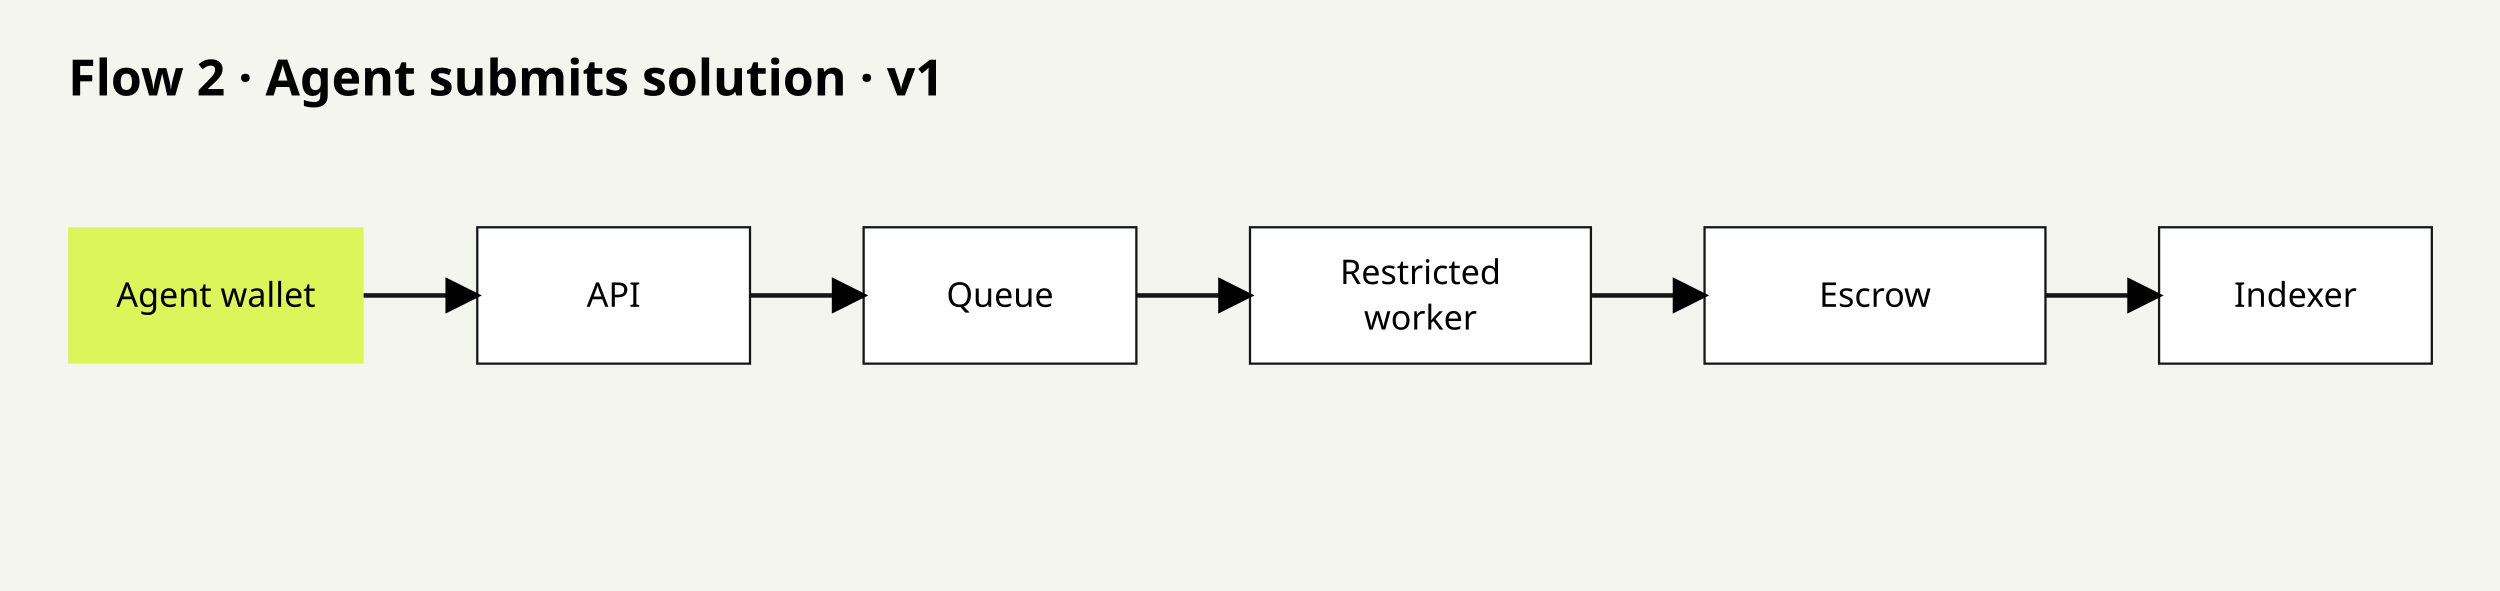
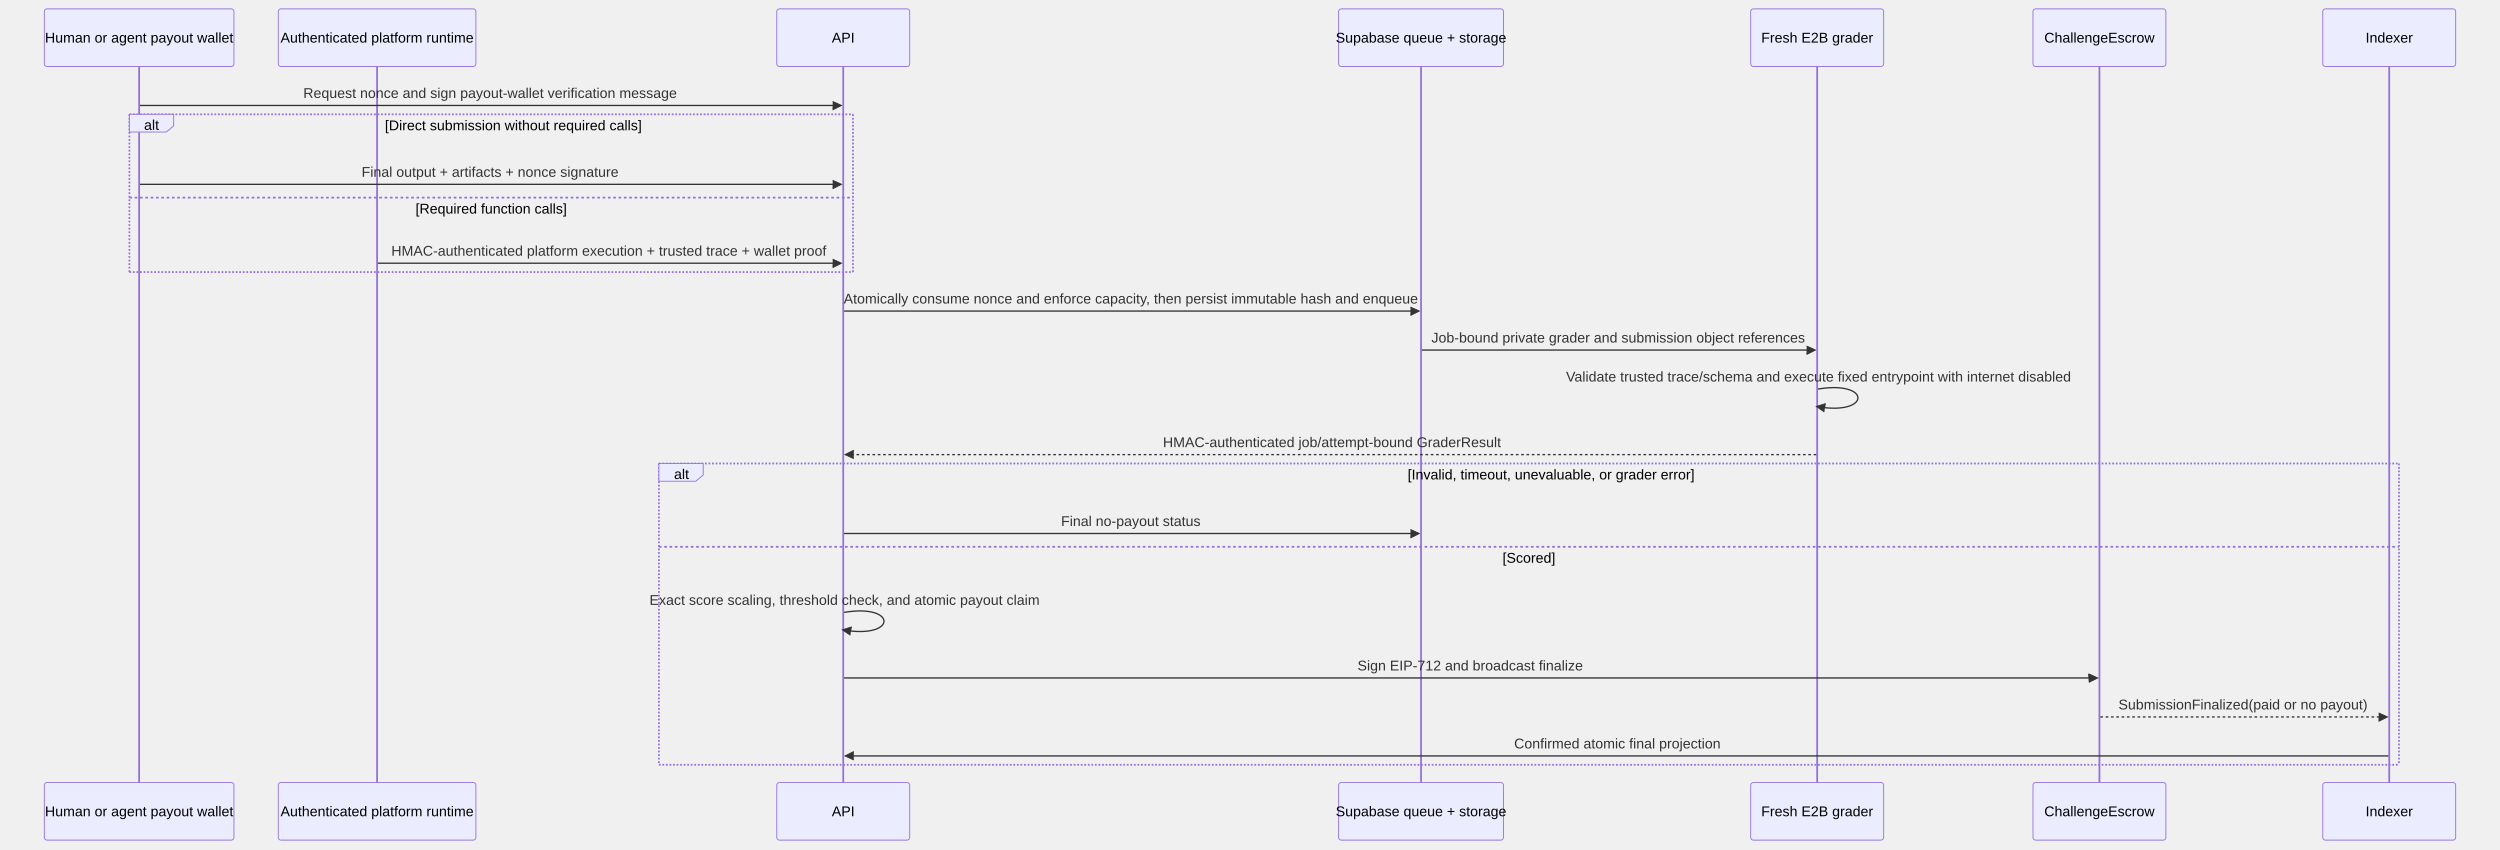
- <svg xmlns="http://www.w3.org/2000/svg" width="1100" height="260" viewBox="0 0 1100 260">
-   <rect width="100%" height="100%" fill="#f5f5ef" />
-   <text x="30" y="42" font-family="sans-serif" font-size="22" font-weight="bold">Flow 2 · Agent submits solution · v1</text>
-   <g font-family="sans-serif" font-size="15" text-anchor="middle">
-     <rect x="30" y="100" width="130" height="60" fill="#dbf55b" />
-     <text x="95" y="135">Agent wallet</text>
-     <rect x="210" y="100" width="120" height="60" fill="white" stroke="#141617" />
-     <text x="270" y="135">API</text>
-     <rect x="380" y="100" width="120" height="60" fill="white" stroke="#141617" />
-     <text x="440" y="135">Queue</text>
-     <rect x="550" y="100" width="150" height="60" fill="white" stroke="#141617" />
-     <text x="625" y="125">Restricted</text>
-     <text x="625" y="145">worker</text>
-     <rect x="750" y="100" width="150" height="60" fill="white" stroke="#141617" />
-     <text x="825" y="135">Escrow</text>
-     <rect x="950" y="100" width="120" height="60" fill="white" stroke="#141617" />
-     <text x="1010" y="135">Indexer</text>
-   </g>
-   <g stroke="#141617" stroke-width="2" marker-end="url(#a)">
-     <path d="M160 130h50" />
-     <path d="M330 130h50" />
-     <path d="M500 130h50" />
-     <path d="M700 130h50" />
-     <path d="M900 130h50" />
-   </g>
-   <defs>
-     <marker id="a" markerWidth="8" markerHeight="8" refX="7" refY="4" orient="auto">
-       <path d="M0 0L8 4L0 8z" />
-     </marker>
-   </defs>
+ <svg xmlns="http://www.w3.org/2000/svg" id="my-svg" width="100%" style="max-width: 2821px; background-color: transparent;" viewBox="-50 -10 2821 959" role="graphics-document document" aria-roledescription="sequence">
+   <g>
+     <rect x="2571" y="873" fill="#eaeaea" stroke="#666" width="150" height="65" name="IDX" rx="3" ry="3" class="actor actor-bottom" />
+     <text x="2646" y="905.5" dominant-baseline="central" alignment-baseline="central" class="actor actor-box" style="text-anchor: middle; font-size: 16px; font-weight: 400;">
+       <tspan x="2646" dy="0">Indexer</tspan>
+     </text>
+   </g>
+   <g>
+     <rect x="2244" y="873" fill="#eaeaea" stroke="#666" width="150" height="65" name="E" rx="3" ry="3" class="actor actor-bottom" />
+     <text x="2319" y="905.5" dominant-baseline="central" alignment-baseline="central" class="actor actor-box" style="text-anchor: middle; font-size: 16px; font-weight: 400;">
+       <tspan x="2319" dy="0">ChallengeEscrow</tspan>
+     </text>
+   </g>
+   <g>
+     <rect x="1925.5" y="873" fill="#eaeaea" stroke="#666" width="150" height="65" name="W" rx="3" ry="3" class="actor actor-bottom" />
+     <text x="2000.5" y="905.5" dominant-baseline="central" alignment-baseline="central" class="actor actor-box" style="text-anchor: middle; font-size: 16px; font-weight: 400;">
+       <tspan x="2000.5" dy="0">Fresh E2B grader</tspan>
+     </text>
+   </g>
+   <g>
+     <rect x="1460.5" y="873" fill="#eaeaea" stroke="#666" width="186" height="65" name="DB" rx="3" ry="3" class="actor actor-bottom" />
+     <text x="1553.5" y="905.5" dominant-baseline="central" alignment-baseline="central" class="actor actor-box" style="text-anchor: middle; font-size: 16px; font-weight: 400;">
+       <tspan x="1553.5" dy="0">Supabase queue + storage</tspan>
+     </text>
+   </g>
+   <g>
+     <rect x="826.5" y="873" fill="#eaeaea" stroke="#666" width="150" height="65" name="API" rx="3" ry="3" class="actor actor-bottom" />
+     <text x="901.5" y="905.5" dominant-baseline="central" alignment-baseline="central" class="actor actor-box" style="text-anchor: middle; font-size: 16px; font-weight: 400;">
+       <tspan x="901.5" dy="0">API</tspan>
+     </text>
+   </g>
+   <g>
+     <rect x="264" y="873" fill="#eaeaea" stroke="#666" width="223" height="65" name="R" rx="3" ry="3" class="actor actor-bottom" />
+     <text x="375.5" y="905.5" dominant-baseline="central" alignment-baseline="central" class="actor actor-box" style="text-anchor: middle; font-size: 16px; font-weight: 400;">
+       <tspan x="375.5" dy="0">Authenticated platform runtime</tspan>
+     </text>
+   </g>
+   <g>
+     <rect x="0" y="873" fill="#eaeaea" stroke="#666" width="214" height="65" name="A" rx="3" ry="3" class="actor actor-bottom" />
+     <text x="107" y="905.5" dominant-baseline="central" alignment-baseline="central" class="actor actor-box" style="text-anchor: middle; font-size: 16px; font-weight: 400;">
+       <tspan x="107" dy="0">Human or agent payout wallet</tspan>
+     </text>
+   </g>
+   <g>
+     <line id="actor6" x1="2646" y1="65" x2="2646" y2="873" class="actor-line 200" stroke-width="0.5px" stroke="#999" name="IDX" data-et="life-line" data-id="IDX" />
+     <g id="root-6" data-et="participant" data-type="participant" data-id="IDX">
+       <rect x="2571" y="0" fill="#eaeaea" stroke="#666" width="150" height="65" name="IDX" rx="3" ry="3" class="actor actor-top" />
+       <text x="2646" y="32.5" dominant-baseline="central" alignment-baseline="central" class="actor actor-box" style="text-anchor: middle; font-size: 16px; font-weight: 400;">
+         <tspan x="2646" dy="0">Indexer</tspan>
+       </text>
+     </g>
+   </g>
+   <g>
+     <line id="actor5" x1="2319" y1="65" x2="2319" y2="873" class="actor-line 200" stroke-width="0.5px" stroke="#999" name="E" data-et="life-line" data-id="E" />
+     <g id="root-5" data-et="participant" data-type="participant" data-id="E">
+       <rect x="2244" y="0" fill="#eaeaea" stroke="#666" width="150" height="65" name="E" rx="3" ry="3" class="actor actor-top" />
+       <text x="2319" y="32.5" dominant-baseline="central" alignment-baseline="central" class="actor actor-box" style="text-anchor: middle; font-size: 16px; font-weight: 400;">
+         <tspan x="2319" dy="0">ChallengeEscrow</tspan>
+       </text>
+     </g>
+   </g>
+   <g>
+     <line id="actor4" x1="2000.5" y1="65" x2="2000.5" y2="873" class="actor-line 200" stroke-width="0.5px" stroke="#999" name="W" data-et="life-line" data-id="W" />
+     <g id="root-4" data-et="participant" data-type="participant" data-id="W">
+       <rect x="1925.5" y="0" fill="#eaeaea" stroke="#666" width="150" height="65" name="W" rx="3" ry="3" class="actor actor-top" />
+       <text x="2000.5" y="32.5" dominant-baseline="central" alignment-baseline="central" class="actor actor-box" style="text-anchor: middle; font-size: 16px; font-weight: 400;">
+         <tspan x="2000.5" dy="0">Fresh E2B grader</tspan>
+       </text>
+     </g>
+   </g>
+   <g>
+     <line id="actor3" x1="1553.5" y1="65" x2="1553.5" y2="873" class="actor-line 200" stroke-width="0.5px" stroke="#999" name="DB" data-et="life-line" data-id="DB" />
+     <g id="root-3" data-et="participant" data-type="participant" data-id="DB">
+       <rect x="1460.5" y="0" fill="#eaeaea" stroke="#666" width="186" height="65" name="DB" rx="3" ry="3" class="actor actor-top" />
+       <text x="1553.5" y="32.5" dominant-baseline="central" alignment-baseline="central" class="actor actor-box" style="text-anchor: middle; font-size: 16px; font-weight: 400;">
+         <tspan x="1553.5" dy="0">Supabase queue + storage</tspan>
+       </text>
+     </g>
+   </g>
+   <g>
+     <line id="actor2" x1="901.5" y1="65" x2="901.5" y2="873" class="actor-line 200" stroke-width="0.5px" stroke="#999" name="API" data-et="life-line" data-id="API" />
+     <g id="root-2" data-et="participant" data-type="participant" data-id="API">
+       <rect x="826.5" y="0" fill="#eaeaea" stroke="#666" width="150" height="65" name="API" rx="3" ry="3" class="actor actor-top" />
+       <text x="901.5" y="32.5" dominant-baseline="central" alignment-baseline="central" class="actor actor-box" style="text-anchor: middle; font-size: 16px; font-weight: 400;">
+         <tspan x="901.5" dy="0">API</tspan>
+       </text>
+     </g>
+   </g>
+   <g>
+     <line id="actor1" x1="375.5" y1="65" x2="375.5" y2="873" class="actor-line 200" stroke-width="0.5px" stroke="#999" name="R" data-et="life-line" data-id="R" />
+     <g id="root-1" data-et="participant" data-type="participant" data-id="R">
+       <rect x="264" y="0" fill="#eaeaea" stroke="#666" width="223" height="65" name="R" rx="3" ry="3" class="actor actor-top" />
+       <text x="375.5" y="32.5" dominant-baseline="central" alignment-baseline="central" class="actor actor-box" style="text-anchor: middle; font-size: 16px; font-weight: 400;">
+         <tspan x="375.5" dy="0">Authenticated platform runtime</tspan>
+       </text>
+     </g>
+   </g>
+   <g>
+     <line id="actor0" x1="107" y1="65" x2="107" y2="873" class="actor-line 200" stroke-width="0.5px" stroke="#999" name="A" data-et="life-line" data-id="A" />
+     <g id="root-0" data-et="participant" data-type="participant" data-id="A">
+       <rect x="0" y="0" fill="#eaeaea" stroke="#666" width="214" height="65" name="A" rx="3" ry="3" class="actor actor-top" />
+       <text x="107" y="32.5" dominant-baseline="central" alignment-baseline="central" class="actor actor-box" style="text-anchor: middle; font-size: 16px; font-weight: 400;">
+         <tspan x="107" dy="0">Human or agent payout wallet</tspan>
+       </text>
+     </g>
+   </g>
+   <style>#my-svg{font-family:"trebuchet ms",verdana,arial,sans-serif;font-size:16px;fill:#333;}@keyframes edge-animation-frame{from{stroke-dashoffset:0;}}@keyframes dash{to{stroke-dashoffset:0;}}#my-svg .edge-animation-slow{stroke-dasharray:9,5!important;stroke-dashoffset:900;animation:dash 50s linear infinite;stroke-linecap:round;}#my-svg .edge-animation-fast{stroke-dasharray:9,5!important;stroke-dashoffset:900;animation:dash 20s linear infinite;stroke-linecap:round;}#my-svg .error-icon{fill:#552222;}#my-svg .error-text{fill:#552222;stroke:#552222;}#my-svg .edge-thickness-normal{stroke-width:1px;}#my-svg .edge-thickness-thick{stroke-width:3.5px;}#my-svg .edge-pattern-solid{stroke-dasharray:0;}#my-svg .edge-thickness-invisible{stroke-width:0;fill:none;}#my-svg .edge-pattern-dashed{stroke-dasharray:3;}#my-svg .edge-pattern-dotted{stroke-dasharray:2;}#my-svg .marker{fill:#333333;stroke:#333333;}#my-svg .marker.cross{stroke:#333333;}#my-svg svg{font-family:"trebuchet ms",verdana,arial,sans-serif;font-size:16px;}#my-svg p{margin:0;}#my-svg .actor{stroke:#9370DB;fill:#ECECFF;stroke-width:1;}#my-svg rect.actor.outer-path[data-look="neo"]{filter:drop-shadow(1px 2px 2px rgba(185, 185, 185, 1));}#my-svg rect.note[data-look="neo"]{stroke:#aaaa33;fill:#fff5ad;filter:drop-shadow(1px 2px 2px rgba(185, 185, 185, 1));}#my-svg text.actor&gt;tspan{fill:black;stroke:none;}#my-svg .actor-line{stroke:#9370DB;}#my-svg .innerArc{stroke-width:1.5;stroke-dasharray:none;}#my-svg .messageLine0{stroke-width:1.5;stroke-dasharray:none;stroke:#333;}#my-svg .messageLine1{stroke-width:1.5;stroke-dasharray:2,2;stroke:#333;}#my-svg [id$="-arrowhead"] path{fill:#333;stroke:#333;}#my-svg .sequenceNumber{fill:white;}#my-svg [id$="-sequencenumber"]{fill:#333;}#my-svg [id$="-crosshead"] path{fill:#333;stroke:#333;}#my-svg .messageText{fill:#333;stroke:none;}#my-svg .labelBox{stroke:#9370DB;fill:#ECECFF;filter:none;}#my-svg .labelText,#my-svg .labelText&gt;tspan{fill:black;stroke:none;}#my-svg .loopText,#my-svg .loopText&gt;tspan{fill:black;stroke:none;}#my-svg .sectionTitle,#my-svg .sectionTitle&gt;tspan{fill:black;stroke:none;}#my-svg .loopLine{stroke-width:2px;stroke-dasharray:2,2;stroke:#9370DB;fill:#9370DB;}#my-svg .note{stroke:#aaaa33;fill:#fff5ad;}#my-svg .noteText,#my-svg .noteText&gt;tspan{fill:black;stroke:none;font-weight:normal;}#my-svg .activation0{fill:#f4f4f4;stroke:#666;}#my-svg .activation1{fill:#f4f4f4;stroke:#666;}#my-svg .activation2{fill:#f4f4f4;stroke:#666;}#my-svg .actorPopupMenu{position:absolute;}#my-svg .actorPopupMenuPanel{position:absolute;fill:#ECECFF;box-shadow:0px 8px 16px 0px rgba(0,0,0,0.2);filter:drop-shadow(3px 5px 2px rgb(0 0 0 / 0.4));}#my-svg .actor-man circle,#my-svg line{fill:#ECECFF;stroke-width:2px;}#my-svg g rect.rect{filter:drop-shadow(1px 2px 2px rgba(185, 185, 185, 1));stroke:#9370DB;}#my-svg .node .neo-node{stroke:#9370DB;}#my-svg [data-look="neo"].node rect,#my-svg [data-look="neo"].cluster rect,#my-svg [data-look="neo"].node polygon{stroke:#9370DB;filter:drop-shadow(1px 2px 2px rgba(185, 185, 185, 1));}#my-svg [data-look="neo"].swimlane.cluster rect{filter:none;}#my-svg [data-look="neo"].node path{stroke:#9370DB;stroke-width:1px;}#my-svg [data-look="neo"].node .outer-path{filter:drop-shadow(1px 2px 2px rgba(185, 185, 185, 1));}#my-svg [data-look="neo"].node .neo-line path{stroke:#9370DB;filter:none;}#my-svg [data-look="neo"].node circle{stroke:#9370DB;filter:drop-shadow(1px 2px 2px rgba(185, 185, 185, 1));}#my-svg [data-look="neo"].node circle .state-start{fill:#000000;}#my-svg [data-look="neo"].icon-shape .icon{fill:#9370DB;filter:drop-shadow(1px 2px 2px rgba(185, 185, 185, 1));}#my-svg [data-look="neo"].icon-shape .icon-neo path{stroke:#9370DB;filter:drop-shadow(1px 2px 2px rgba(185, 185, 185, 1));}#my-svg :root{--mermaid-font-family:"trebuchet ms",verdana,arial,sans-serif;}</style>
+   <g />
+   <defs>
+     <symbol id="my-svg-computer" width="24" height="24">
+       <path transform="scale(.5)" d="M2 2v13h20v-13h-20zm18 11h-16v-9h16v9zm-10.228 6l.466-1h3.524l.467 1h-4.457zm14.228 3h-24l2-6h2.104l-1.33 4h18.45l-1.297-4h2.073l2 6zm-5-10h-14v-7h14v7z" />
+     </symbol>
+   </defs>
+   <defs>
+     <symbol id="my-svg-database" fill-rule="evenodd" clip-rule="evenodd">
+       <path transform="scale(.5)" d="M12.258.001l.256.004.255.005.253.008.251.01.249.012.247.015.246.016.242.019.241.02.239.023.236.024.233.027.231.028.229.031.225.032.223.034.22.036.217.038.214.04.211.041.208.043.205.045.201.046.198.048.194.05.191.051.187.053.183.054.18.056.175.057.172.059.168.06.163.061.16.063.155.064.15.066.074.033.073.033.071.034.07.034.069.035.068.035.067.035.066.035.064.036.064.036.062.036.06.036.06.037.058.037.058.037.055.038.055.038.053.038.052.038.051.039.05.039.048.039.047.039.045.04.044.04.043.04.041.04.04.041.039.041.037.041.036.041.034.041.033.042.032.042.03.042.029.042.027.042.026.043.024.043.023.043.021.043.02.043.018.044.017.043.015.044.013.044.012.044.011.045.009.044.007.045.006.045.004.045.002.045.001.045v17l-.001.045-.002.045-.004.045-.006.045-.007.045-.009.044-.011.045-.012.044-.013.044-.015.044-.017.043-.018.044-.02.043-.021.043-.023.043-.024.043-.026.043-.027.042-.029.042-.03.042-.032.042-.033.042-.034.041-.036.041-.037.041-.039.041-.04.041-.041.04-.043.04-.044.04-.045.04-.047.039-.048.039-.05.039-.051.039-.052.038-.053.038-.055.038-.055.038-.058.037-.058.037-.06.037-.06.036-.062.036-.064.036-.064.036-.066.035-.067.035-.068.035-.069.035-.07.034-.071.034-.073.033-.074.033-.15.066-.155.064-.16.063-.163.061-.168.06-.172.059-.175.057-.18.056-.183.054-.187.053-.191.051-.194.05-.198.048-.201.046-.205.045-.208.043-.211.041-.214.04-.217.038-.22.036-.223.034-.225.032-.229.031-.231.028-.233.027-.236.024-.239.023-.241.02-.242.019-.246.016-.247.015-.249.012-.251.01-.253.008-.255.005-.256.004-.258.001-.258-.001-.256-.004-.255-.005-.253-.008-.251-.01-.249-.012-.247-.015-.245-.016-.243-.019-.241-.02-.238-.023-.236-.024-.234-.027-.231-.028-.228-.031-.226-.032-.223-.034-.22-.036-.217-.038-.214-.04-.211-.041-.208-.043-.204-.045-.201-.046-.198-.048-.195-.05-.19-.051-.187-.053-.184-.054-.179-.056-.176-.057-.172-.059-.167-.06-.164-.061-.159-.063-.155-.064-.151-.066-.074-.033-.072-.033-.072-.034-.07-.034-.069-.035-.068-.035-.067-.035-.066-.035-.064-.036-.063-.036-.062-.036-.061-.036-.06-.037-.058-.037-.057-.037-.056-.038-.055-.038-.053-.038-.052-.038-.051-.039-.049-.039-.049-.039-.046-.039-.046-.04-.044-.04-.043-.04-.041-.04-.04-.041-.039-.041-.037-.041-.036-.041-.034-.041-.033-.042-.032-.042-.03-.042-.029-.042-.027-.042-.026-.043-.024-.043-.023-.043-.021-.043-.02-.043-.018-.044-.017-.043-.015-.044-.013-.044-.012-.044-.011-.045-.009-.044-.007-.045-.006-.045-.004-.045-.002-.045-.001-.045v-17l.001-.045.002-.045.004-.045.006-.045.007-.045.009-.044.011-.045.012-.044.013-.044.015-.044.017-.043.018-.044.02-.043.021-.043.023-.043.024-.043.026-.043.027-.042.029-.042.03-.042.032-.042.033-.042.034-.041.036-.041.037-.041.039-.041.04-.041.041-.04.043-.04.044-.04.046-.04.046-.039.049-.039.049-.039.051-.039.052-.038.053-.038.055-.038.056-.038.057-.037.058-.037.06-.037.061-.036.062-.036.063-.036.064-.036.066-.035.067-.035.068-.035.069-.035.07-.034.072-.034.072-.033.074-.033.151-.066.155-.064.159-.063.164-.061.167-.06.172-.059.176-.057.179-.056.184-.054.187-.053.19-.051.195-.05.198-.048.201-.046.204-.045.208-.043.211-.041.214-.04.217-.038.22-.036.223-.034.226-.032.228-.031.231-.028.234-.027.236-.024.238-.023.241-.02.243-.019.245-.016.247-.015.249-.012.251-.01.253-.008.255-.005.256-.004.258-.001.258.001zm-9.258 20.499v.01l.001.021.003.021.004.022.005.021.006.022.007.022.009.023.01.022.011.023.012.023.013.023.015.023.016.024.017.023.018.024.019.024.021.024.022.025.023.024.024.025.052.049.056.05.061.051.066.051.07.051.075.051.079.052.084.052.088.052.092.052.097.052.102.051.105.052.11.052.114.051.119.051.123.051.127.05.131.05.135.05.139.048.144.049.147.047.152.047.155.047.16.045.163.045.167.043.171.043.176.041.178.041.183.039.187.039.19.037.194.035.197.035.202.033.204.031.209.03.212.029.216.027.219.025.222.024.226.021.23.02.233.018.236.016.24.015.243.012.246.01.249.008.253.005.256.004.259.001.26-.001.257-.004.254-.005.25-.008.247-.011.244-.012.241-.014.237-.016.233-.018.231-.021.226-.021.224-.024.22-.026.216-.027.212-.028.21-.031.205-.031.202-.034.198-.034.194-.036.191-.037.187-.039.183-.04.179-.04.175-.042.172-.043.168-.044.163-.045.16-.046.155-.046.152-.047.148-.048.143-.049.139-.049.136-.05.131-.05.126-.05.123-.051.118-.052.114-.051.11-.052.106-.052.101-.052.096-.052.092-.052.088-.053.083-.051.079-.052.074-.052.07-.051.065-.051.06-.051.056-.05.051-.05.023-.024.023-.025.021-.024.02-.024.019-.024.018-.024.017-.024.015-.023.014-.024.013-.023.012-.023.01-.023.01-.022.008-.022.006-.022.006-.022.004-.022.004-.021.001-.021.001-.021v-4.127l-.077.055-.08.053-.083.054-.085.053-.087.052-.09.052-.093.051-.095.05-.097.05-.1.049-.102.049-.105.048-.106.047-.109.047-.111.046-.114.045-.115.045-.118.044-.12.043-.122.042-.124.042-.126.041-.128.04-.13.04-.132.038-.134.038-.135.037-.138.037-.139.035-.142.035-.143.034-.144.033-.147.032-.148.031-.15.03-.151.03-.153.029-.154.027-.156.027-.158.026-.159.025-.161.024-.162.023-.163.022-.165.021-.166.02-.167.019-.169.018-.169.017-.171.016-.173.015-.173.014-.175.013-.175.012-.177.011-.178.01-.179.008-.179.008-.181.006-.182.005-.182.004-.184.003-.184.002h-.37l-.184-.002-.184-.003-.182-.004-.182-.005-.181-.006-.179-.008-.179-.008-.178-.01-.176-.011-.176-.012-.175-.013-.173-.014-.172-.015-.171-.016-.17-.017-.169-.018-.167-.019-.166-.02-.165-.021-.163-.022-.162-.023-.161-.024-.159-.025-.157-.026-.156-.027-.155-.027-.153-.029-.151-.03-.15-.03-.148-.031-.146-.032-.145-.033-.143-.034-.141-.035-.14-.035-.137-.037-.136-.037-.134-.038-.132-.038-.13-.04-.128-.04-.126-.041-.124-.042-.122-.042-.12-.044-.117-.043-.116-.045-.113-.045-.112-.046-.109-.047-.106-.047-.105-.048-.102-.049-.1-.049-.097-.05-.095-.05-.093-.052-.09-.051-.087-.052-.085-.053-.083-.054-.08-.054-.077-.054v4.127zm0-5.654v.011l.001.021.003.021.004.021.005.022.006.022.007.022.009.022.01.022.011.023.012.023.013.023.015.024.016.023.017.024.018.024.019.024.021.024.022.024.023.025.024.024.052.05.056.05.061.05.066.051.07.051.075.052.079.051.084.052.088.052.092.052.097.052.102.052.105.052.11.051.114.051.119.052.123.05.127.051.131.05.135.049.139.049.144.048.147.048.152.047.155.046.16.045.163.045.167.044.171.042.176.042.178.04.183.04.187.038.19.037.194.036.197.034.202.033.204.032.209.03.212.028.216.027.219.025.222.024.226.022.23.02.233.018.236.016.24.014.243.012.246.01.249.008.253.006.256.003.259.001.26-.001.257-.003.254-.006.25-.008.247-.01.244-.012.241-.015.237-.016.233-.018.231-.02.226-.022.224-.024.22-.025.216-.027.212-.029.21-.03.205-.032.202-.033.198-.035.194-.036.191-.037.187-.039.183-.039.179-.041.175-.042.172-.043.168-.044.163-.045.16-.045.155-.047.152-.047.148-.048.143-.048.139-.05.136-.049.131-.05.126-.051.123-.051.118-.051.114-.052.11-.052.106-.052.101-.052.096-.052.092-.052.088-.052.083-.052.079-.052.074-.051.07-.052.065-.051.06-.05.056-.051.051-.049.023-.025.023-.024.021-.025.02-.024.019-.024.018-.024.017-.024.015-.023.014-.023.013-.024.012-.022.01-.023.01-.023.008-.022.006-.022.006-.022.004-.021.004-.022.001-.021.001-.021v-4.139l-.077.054-.08.054-.083.054-.085.052-.087.053-.09.051-.093.051-.095.051-.097.05-.1.049-.102.049-.105.048-.106.047-.109.047-.111.046-.114.045-.115.044-.118.044-.12.044-.122.042-.124.042-.126.041-.128.04-.13.039-.132.039-.134.038-.135.037-.138.036-.139.036-.142.035-.143.033-.144.033-.147.033-.148.031-.15.03-.151.03-.153.028-.154.028-.156.027-.158.026-.159.025-.161.024-.162.023-.163.022-.165.021-.166.02-.167.019-.169.018-.169.017-.171.016-.173.015-.173.014-.175.013-.175.012-.177.011-.178.009-.179.009-.179.007-.181.007-.182.005-.182.004-.184.003-.184.002h-.37l-.184-.002-.184-.003-.182-.004-.182-.005-.181-.007-.179-.007-.179-.009-.178-.009-.176-.011-.176-.012-.175-.013-.173-.014-.172-.015-.171-.016-.17-.017-.169-.018-.167-.019-.166-.02-.165-.021-.163-.022-.162-.023-.161-.024-.159-.025-.157-.026-.156-.027-.155-.028-.153-.028-.151-.03-.15-.03-.148-.031-.146-.033-.145-.033-.143-.033-.141-.035-.14-.036-.137-.036-.136-.037-.134-.038-.132-.039-.13-.039-.128-.04-.126-.041-.124-.042-.122-.043-.12-.043-.117-.044-.116-.044-.113-.046-.112-.046-.109-.046-.106-.047-.105-.048-.102-.049-.1-.049-.097-.05-.095-.051-.093-.051-.09-.051-.087-.053-.085-.052-.083-.054-.08-.054-.077-.054v4.139zm0-5.666v.011l.001.02.003.022.004.021.005.022.006.021.007.022.009.023.01.022.011.023.012.023.013.023.015.023.016.024.017.024.018.023.019.024.021.025.022.024.023.024.024.025.052.05.056.05.061.05.066.051.07.051.075.052.079.051.084.052.088.052.092.052.097.052.102.052.105.051.11.052.114.051.119.051.123.051.127.05.131.05.135.05.139.049.144.048.147.048.152.047.155.046.16.045.163.045.167.043.171.043.176.042.178.04.183.04.187.038.19.037.194.036.197.034.202.033.204.032.209.03.212.028.216.027.219.025.222.024.226.021.23.02.233.018.236.017.24.014.243.012.246.01.249.008.253.006.256.003.259.001.26-.001.257-.003.254-.006.25-.008.247-.01.244-.013.241-.014.237-.016.233-.018.231-.02.226-.022.224-.024.22-.025.216-.027.212-.029.21-.03.205-.032.202-.033.198-.035.194-.036.191-.037.187-.039.183-.039.179-.041.175-.042.172-.043.168-.044.163-.045.16-.045.155-.047.152-.047.148-.048.143-.049.139-.049.136-.049.131-.051.126-.05.123-.051.118-.052.114-.051.11-.052.106-.052.101-.052.096-.052.092-.052.088-.052.083-.052.079-.052.074-.052.07-.051.065-.051.06-.051.056-.05.051-.049.023-.025.023-.025.021-.024.02-.024.019-.024.018-.024.017-.024.015-.023.014-.024.013-.023.012-.023.01-.022.01-.023.008-.022.006-.022.006-.022.004-.022.004-.021.001-.021.001-.021v-4.153l-.077.054-.08.054-.083.053-.085.053-.087.053-.09.051-.093.051-.095.051-.097.05-.1.049-.102.048-.105.048-.106.048-.109.046-.111.046-.114.046-.115.044-.118.044-.12.043-.122.043-.124.042-.126.041-.128.04-.13.039-.132.039-.134.038-.135.037-.138.036-.139.036-.142.034-.143.034-.144.033-.147.032-.148.032-.15.03-.151.03-.153.028-.154.028-.156.027-.158.026-.159.024-.161.024-.162.023-.163.023-.165.021-.166.02-.167.019-.169.018-.169.017-.171.016-.173.015-.173.014-.175.013-.175.012-.177.01-.178.01-.179.009-.179.007-.181.006-.182.006-.182.004-.184.003-.184.001-.185.001-.185-.001-.184-.001-.184-.003-.182-.004-.182-.006-.181-.006-.179-.007-.179-.009-.178-.01-.176-.01-.176-.012-.175-.013-.173-.014-.172-.015-.171-.016-.17-.017-.169-.018-.167-.019-.166-.02-.165-.021-.163-.023-.162-.023-.161-.024-.159-.024-.157-.026-.156-.027-.155-.028-.153-.028-.151-.03-.15-.03-.148-.032-.146-.032-.145-.033-.143-.034-.141-.034-.14-.036-.137-.036-.136-.037-.134-.038-.132-.039-.13-.039-.128-.041-.126-.041-.124-.041-.122-.043-.12-.043-.117-.044-.116-.044-.113-.046-.112-.046-.109-.046-.106-.048-.105-.048-.102-.048-.1-.05-.097-.049-.095-.051-.093-.051-.09-.052-.087-.052-.085-.053-.083-.053-.08-.054-.077-.054v4.153zm8.74-8.179l-.257.004-.254.005-.25.008-.247.011-.244.012-.241.014-.237.016-.233.018-.231.021-.226.022-.224.023-.22.026-.216.027-.212.028-.21.031-.205.032-.202.033-.198.034-.194.036-.191.038-.187.038-.183.04-.179.041-.175.042-.172.043-.168.043-.163.045-.16.046-.155.046-.152.048-.148.048-.143.048-.139.049-.136.05-.131.05-.126.051-.123.051-.118.051-.114.052-.11.052-.106.052-.101.052-.096.052-.092.052-.088.052-.083.052-.079.052-.074.051-.07.052-.065.051-.06.05-.056.05-.051.05-.023.025-.023.024-.021.024-.02.025-.019.024-.018.024-.017.023-.015.024-.014.023-.013.023-.012.023-.01.023-.01.022-.008.022-.006.023-.006.021-.004.022-.004.021-.001.021-.001.021.001.021.001.021.004.021.004.022.006.021.006.023.008.022.01.022.01.023.012.023.013.023.014.023.015.024.017.023.018.024.019.024.02.025.021.024.023.024.023.025.051.05.056.05.06.05.065.051.07.052.074.051.079.052.083.052.088.052.092.052.096.052.101.052.106.052.11.052.114.052.118.051.123.051.126.051.131.05.136.05.139.049.143.048.148.048.152.048.155.046.16.046.163.045.168.043.172.043.175.042.179.041.183.04.187.038.191.038.194.036.198.034.202.033.205.032.21.031.212.028.216.027.22.026.224.023.226.022.231.021.233.018.237.016.241.014.244.012.247.011.25.008.254.005.257.004.26.001.26-.001.257-.004.254-.005.25-.008.247-.011.244-.012.241-.014.237-.016.233-.018.231-.021.226-.022.224-.023.22-.026.216-.027.212-.028.21-.031.205-.032.202-.033.198-.034.194-.036.191-.038.187-.038.183-.04.179-.041.175-.042.172-.043.168-.043.163-.045.16-.046.155-.046.152-.048.148-.048.143-.048.139-.049.136-.05.131-.05.126-.051.123-.051.118-.051.114-.052.11-.052.106-.052.101-.052.096-.052.092-.052.088-.052.083-.052.079-.052.074-.051.07-.052.065-.051.06-.05.056-.05.051-.05.023-.025.023-.024.021-.024.02-.025.019-.024.018-.024.017-.023.015-.024.014-.023.013-.023.012-.023.01-.023.01-.022.008-.022.006-.023.006-.021.004-.022.004-.021.001-.021.001-.021-.001-.021-.001-.021-.004-.021-.004-.022-.006-.021-.006-.023-.008-.022-.01-.022-.01-.023-.012-.023-.013-.023-.014-.023-.015-.024-.017-.023-.018-.024-.019-.024-.02-.025-.021-.024-.023-.024-.023-.025-.051-.05-.056-.05-.06-.05-.065-.051-.07-.052-.074-.051-.079-.052-.083-.052-.088-.052-.092-.052-.096-.052-.101-.052-.106-.052-.11-.052-.114-.052-.118-.051-.123-.051-.126-.051-.131-.05-.136-.05-.139-.049-.143-.048-.148-.048-.152-.048-.155-.046-.16-.046-.163-.045-.168-.043-.172-.043-.175-.042-.179-.041-.183-.04-.187-.038-.191-.038-.194-.036-.198-.034-.202-.033-.205-.032-.21-.031-.212-.028-.216-.027-.22-.026-.224-.023-.226-.022-.231-.021-.233-.018-.237-.016-.241-.014-.244-.012-.247-.011-.25-.008-.254-.005-.257-.004-.26-.001-.26.001z" />
+     </symbol>
+   </defs>
+   <defs>
+     <symbol id="my-svg-clock" width="24" height="24">
+       <path transform="scale(.5)" d="M12 2c5.514 0 10 4.486 10 10s-4.486 10-10 10-10-4.486-10-10 4.486-10 10-10zm0-2c-6.627 0-12 5.373-12 12s5.373 12 12 12 12-5.373 12-12-5.373-12-12-12zm5.848 12.459c.202.038.202.333.001.372-1.907.361-6.045 1.111-6.547 1.111-.719 0-1.301-.582-1.301-1.301 0-.512.77-5.447 1.125-7.445.034-.192.312-.181.343.014l.985 6.238 5.394 1.011z" />
+     </symbol>
+   </defs>
+   <defs>
+     <marker id="my-svg-arrowhead" refX="7.9" refY="5" markerUnits="userSpaceOnUse" markerWidth="12" markerHeight="12" orient="auto-start-reverse">
+       <path d="M -1 0 L 10 5 L 0 10 z" />
+     </marker>
+   </defs>
+   <defs>
+     <marker id="my-svg-crosshead" markerWidth="15" markerHeight="8" orient="auto" refX="4" refY="4.5">
+       <path fill="none" stroke="#000000" stroke-width="1pt" d="M 1,2 L 6,7 M 6,2 L 1,7" style="stroke-dasharray: 0, 0;" />
+     </marker>
+   </defs>
+   <defs>
+     <marker id="my-svg-filled-head" refX="15.5" refY="7" markerWidth="20" markerHeight="28" orient="auto">
+       <path d="M 18,7 L9,13 L14,7 L9,1 Z" />
+     </marker>
+   </defs>
+   <defs>
+     <marker id="my-svg-sequencenumber" refX="15" refY="15" markerWidth="60" markerHeight="40" orient="auto">
+       <circle cx="15" cy="15" r="6" />
+     </marker>
+   </defs>
+   <defs>
+     <marker id="my-svg-solidTopArrowHead" refX="7.9" refY="7.25" markerUnits="userSpaceOnUse" markerWidth="12" markerHeight="12" orient="auto-start-reverse">
+       <path d="M 0 0 L 10 8 L 0 8 z" />
+     </marker>
+   </defs>
+   <defs>
+     <marker id="my-svg-solidBottomArrowHead" refX="7.9" refY="0.75" markerUnits="userSpaceOnUse" markerWidth="12" markerHeight="12" orient="auto-start-reverse">
+       <path d="M 0 0 L 10 0 L 0 8 z" />
+     </marker>
+   </defs>
+   <defs>
+     <marker id="my-svg-stickTopArrowHead" refX="7.5" refY="7" markerUnits="userSpaceOnUse" markerWidth="12" markerHeight="12" orient="auto-start-reverse">
+       <path d="M 0 0 L 7 7" stroke="black" stroke-width="1.5" fill="none" />
+     </marker>
+   </defs>
+   <defs>
+     <marker id="my-svg-stickBottomArrowHead" refX="7.5" refY="0" markerUnits="userSpaceOnUse" markerWidth="12" markerHeight="12" orient="auto-start-reverse">
+       <path d="M 0 7 L 7 0" stroke="black" stroke-width="1.5" fill="none" />
+     </marker>
+   </defs>
+   <g data-et="control-structure" data-id="i5">
+     <line x1="96" y1="119" x2="912.5" y2="119" class="loopLine" />
+     <line x1="912.5" y1="119" x2="912.5" y2="297" class="loopLine" />
+     <line x1="96" y1="297" x2="912.5" y2="297" class="loopLine" />
+     <line x1="96" y1="119" x2="96" y2="297" class="loopLine" />
+     <line x1="96" y1="213" x2="912.5" y2="213" class="loopLine" style="stroke-dasharray: 3, 3;" />
+     <polygon points="96,119 146,119 146,132 137.6,139 96,139" class="labelBox" />
+     <text x="121" y="132" text-anchor="middle" dominant-baseline="middle" alignment-baseline="middle" class="labelText" style="font-size: 16px; font-weight: 400;">alt</text>
+     <text x="529.25" y="137" text-anchor="middle" class="loopText" style="font-size: 16px; font-weight: 400;">
+       <tspan x="529.25">[Direct submission without required calls]</tspan>
+     </text>
+     <text x="504.25" y="231" text-anchor="middle" class="sectionTitle" style="font-size: 16px; font-weight: 400;">[Required function calls]</text>
+   </g>
+   <g data-et="control-structure" data-id="i17">
+     <line x1="693.5" y1="513" x2="2657" y2="513" class="loopLine" />
+     <line x1="2657" y1="513" x2="2657" y2="853" class="loopLine" />
+     <line x1="693.5" y1="853" x2="2657" y2="853" class="loopLine" />
+     <line x1="693.5" y1="513" x2="693.5" y2="853" class="loopLine" />
+     <line x1="693.5" y1="607" x2="2657" y2="607" class="loopLine" style="stroke-dasharray: 3, 3;" />
+     <polygon points="693.5,513 743.5,513 743.5,526 735.1,533 693.5,533" class="labelBox" />
+     <text x="719" y="526" text-anchor="middle" dominant-baseline="middle" alignment-baseline="middle" class="labelText" style="font-size: 16px; font-weight: 400;">alt</text>
+     <text x="1700.25" y="531" text-anchor="middle" class="loopText" style="font-size: 16px; font-weight: 400;">
+       <tspan x="1700.25">[Invalid, timeout, unevaluable, or grader error]</tspan>
+     </text>
+     <text x="1675.25" y="625" text-anchor="middle" class="sectionTitle" style="font-size: 16px; font-weight: 400;">[Scored]</text>
+   </g>
+   <text x="503" y="80" text-anchor="middle" dominant-baseline="middle" alignment-baseline="middle" class="messageText" dy="1em" style="font-size: 16px; font-weight: 400;">Request nonce and sign payout-wallet verification message</text>
+   <line x1="108" y1="109" x2="897.5" y2="109" class="messageLine0" data-et="message" data-id="i0" data-from="A" data-to="API" stroke-width="2" stroke="none" marker-end="url(#my-svg-arrowhead)" style="fill: none;" />
+   <text x="503" y="169" text-anchor="middle" dominant-baseline="middle" alignment-baseline="middle" class="messageText" dy="1em" style="font-size: 16px; font-weight: 400;">Final output + artifacts + nonce signature</text>
+   <line x1="108" y1="198" x2="897.5" y2="198" class="messageLine0" data-et="message" data-id="i2" data-from="A" data-to="API" stroke-width="2" stroke="none" marker-end="url(#my-svg-arrowhead)" style="fill: none;" />
+   <text x="637" y="258" text-anchor="middle" dominant-baseline="middle" alignment-baseline="middle" class="messageText" dy="1em" style="font-size: 16px; font-weight: 400;">HMAC-authenticated platform execution + trusted trace + wallet proof</text>
+   <line x1="376.5" y1="287" x2="897.5" y2="287" class="messageLine0" data-et="message" data-id="i4" data-from="R" data-to="API" stroke-width="2" stroke="none" marker-end="url(#my-svg-arrowhead)" style="fill: none;" />
+   <text x="1226" y="312" text-anchor="middle" dominant-baseline="middle" alignment-baseline="middle" class="messageText" dy="1em" style="font-size: 16px; font-weight: 400;">Atomically consume nonce and enforce capacity, then persist immutable hash and enqueue</text>
+   <line x1="902.5" y1="341" x2="1549.5" y2="341" class="messageLine0" data-et="message" data-id="i6" data-from="API" data-to="DB" stroke-width="2" stroke="none" marker-end="url(#my-svg-arrowhead)" style="fill: none;" />
+   <text x="1776" y="356" text-anchor="middle" dominant-baseline="middle" alignment-baseline="middle" class="messageText" dy="1em" style="font-size: 16px; font-weight: 400;">Job-bound private grader and submission object references</text>
+   <line x1="1554.5" y1="385" x2="1996.5" y2="385" class="messageLine0" data-et="message" data-id="i7" data-from="DB" data-to="W" stroke-width="2" stroke="none" marker-end="url(#my-svg-arrowhead)" style="fill: none;" />
+   <text x="2002" y="400" text-anchor="middle" dominant-baseline="middle" alignment-baseline="middle" class="messageText" dy="1em" style="font-size: 16px; font-weight: 400;">Validate trusted trace/schema and execute fixed entrypoint with internet disabled</text>
+   <path d="M 2001.5,429 C 2061.5,419 2061.5,459 2001.5,449" class="messageLine0" data-et="message" data-id="i8" data-from="W" data-to="W" stroke-width="2" stroke="none" marker-end="url(#my-svg-arrowhead)" style="fill: none;" />
+   <text x="1453" y="474" text-anchor="middle" dominant-baseline="middle" alignment-baseline="middle" class="messageText" dy="1em" style="font-size: 16px; font-weight: 400;">HMAC-authenticated job/attempt-bound GraderResult</text>
+   <line x1="1999.5" y1="503" x2="905.5" y2="503" class="messageLine1" data-et="message" data-id="i9" data-from="W" data-to="API" stroke-width="2" stroke="none" marker-end="url(#my-svg-arrowhead)" style="stroke-dasharray: 3, 3; fill: none;" />
+   <text x="1226" y="563" text-anchor="middle" dominant-baseline="middle" alignment-baseline="middle" class="messageText" dy="1em" style="font-size: 16px; font-weight: 400;">Final no-payout status</text>
+   <line x1="902.5" y1="592" x2="1549.5" y2="592" class="messageLine0" data-et="message" data-id="i11" data-from="API" data-to="DB" stroke-width="2" stroke="none" marker-end="url(#my-svg-arrowhead)" style="fill: none;" />
+   <text x="903" y="652" text-anchor="middle" dominant-baseline="middle" alignment-baseline="middle" class="messageText" dy="1em" style="font-size: 16px; font-weight: 400;">Exact score scaling, threshold check, and atomic payout claim</text>
+   <path d="M 902.5,681 C 962.5,671 962.5,711 902.5,701" class="messageLine0" data-et="message" data-id="i13" data-from="API" data-to="API" stroke-width="2" stroke="none" marker-end="url(#my-svg-arrowhead)" style="fill: none;" />
+   <text x="1609" y="726" text-anchor="middle" dominant-baseline="middle" alignment-baseline="middle" class="messageText" dy="1em" style="font-size: 16px; font-weight: 400;">Sign EIP-712 and broadcast finalize</text>
+   <line x1="902.5" y1="755" x2="2315" y2="755" class="messageLine0" data-et="message" data-id="i14" data-from="API" data-to="E" stroke-width="2" stroke="none" marker-end="url(#my-svg-arrowhead)" style="fill: none;" />
+   <text x="2481" y="770" text-anchor="middle" dominant-baseline="middle" alignment-baseline="middle" class="messageText" dy="1em" style="font-size: 16px; font-weight: 400;">SubmissionFinalized(paid or no payout)</text>
+   <line x1="2320" y1="799" x2="2642" y2="799" class="messageLine1" data-et="message" data-id="i15" data-from="E" data-to="IDX" stroke-width="2" stroke="none" marker-end="url(#my-svg-arrowhead)" style="stroke-dasharray: 3, 3; fill: none;" />
+   <text x="1775" y="814" text-anchor="middle" dominant-baseline="middle" alignment-baseline="middle" class="messageText" dy="1em" style="font-size: 16px; font-weight: 400;">Confirmed atomic final projection</text>
+   <line x1="2645" y1="843" x2="905.5" y2="843" class="messageLine0" data-et="message" data-id="i16" data-from="IDX" data-to="API" stroke-width="2" stroke="none" marker-end="url(#my-svg-arrowhead)" style="fill: none;" />
</svg>
